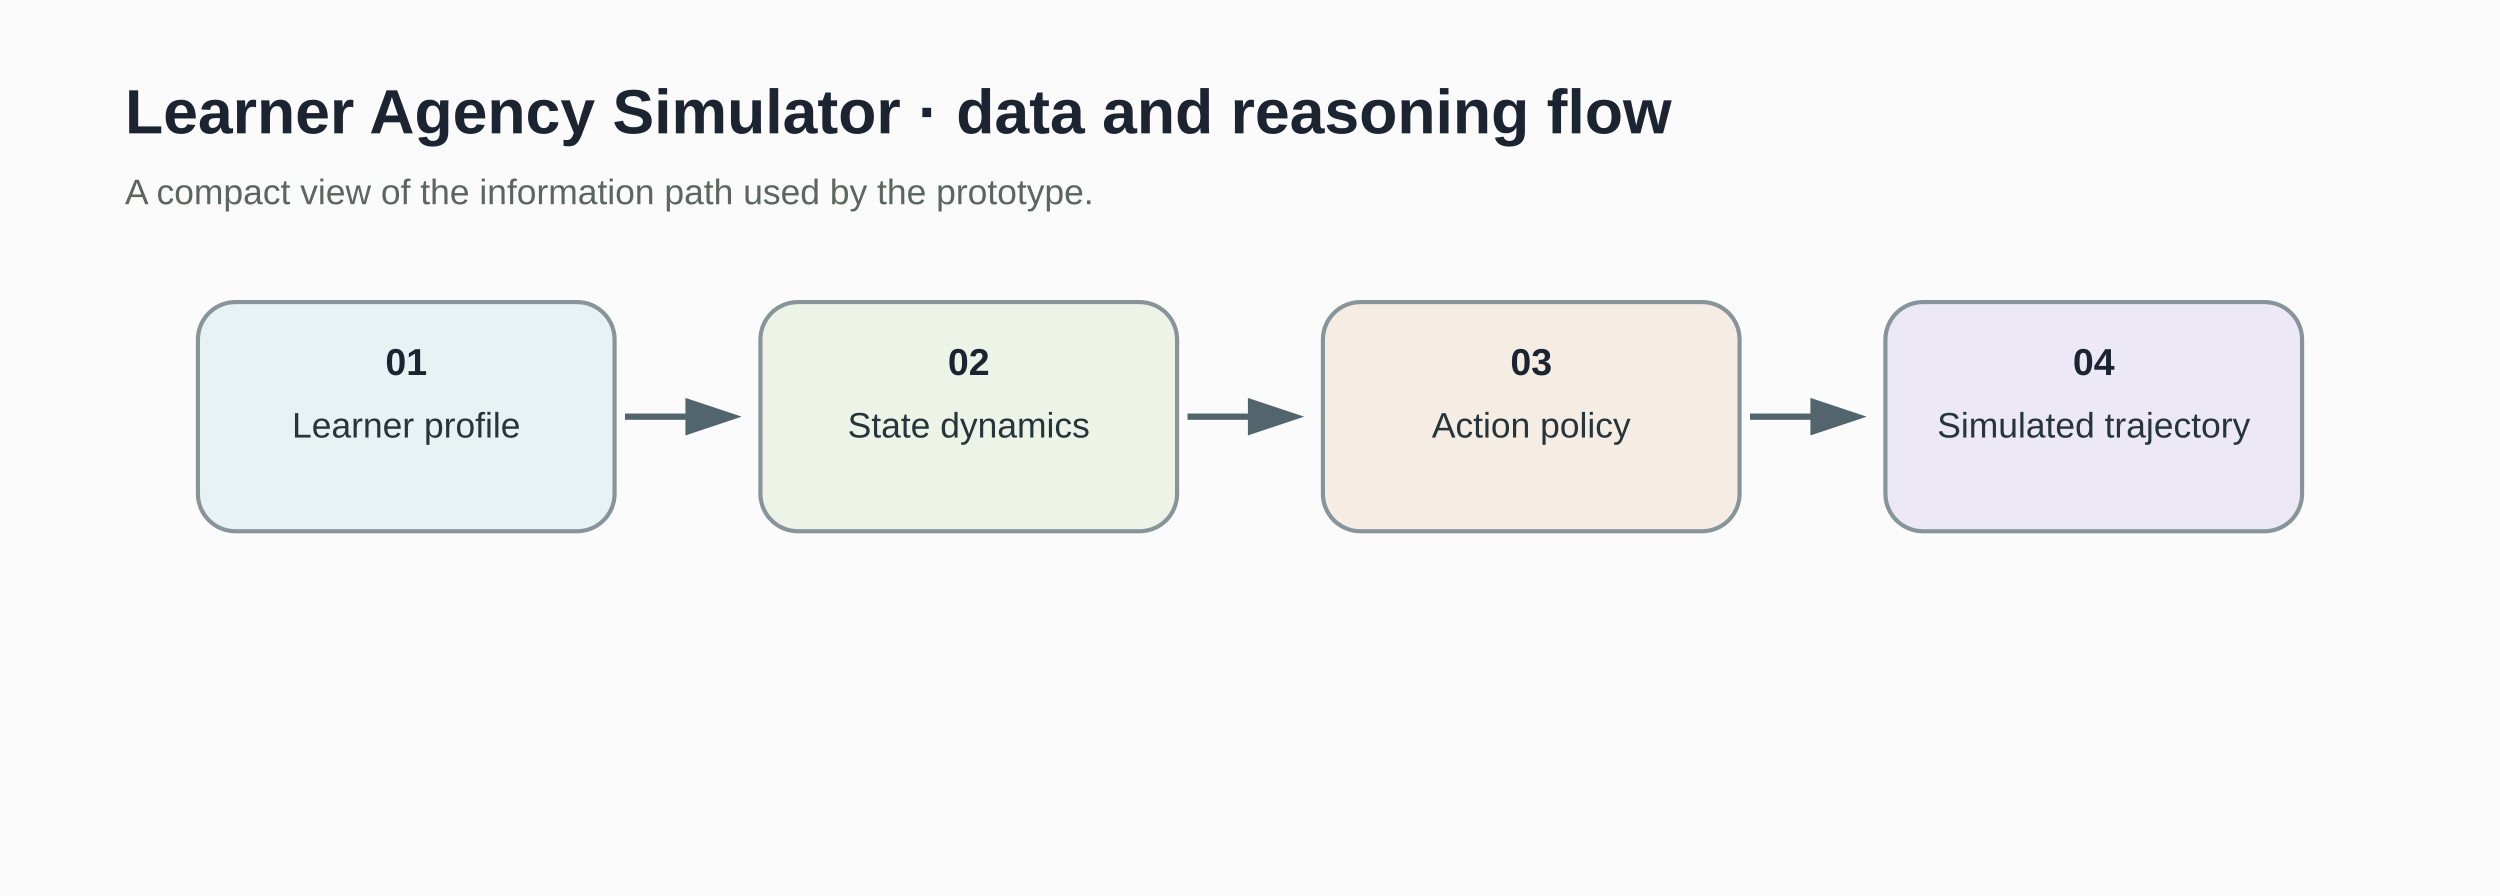
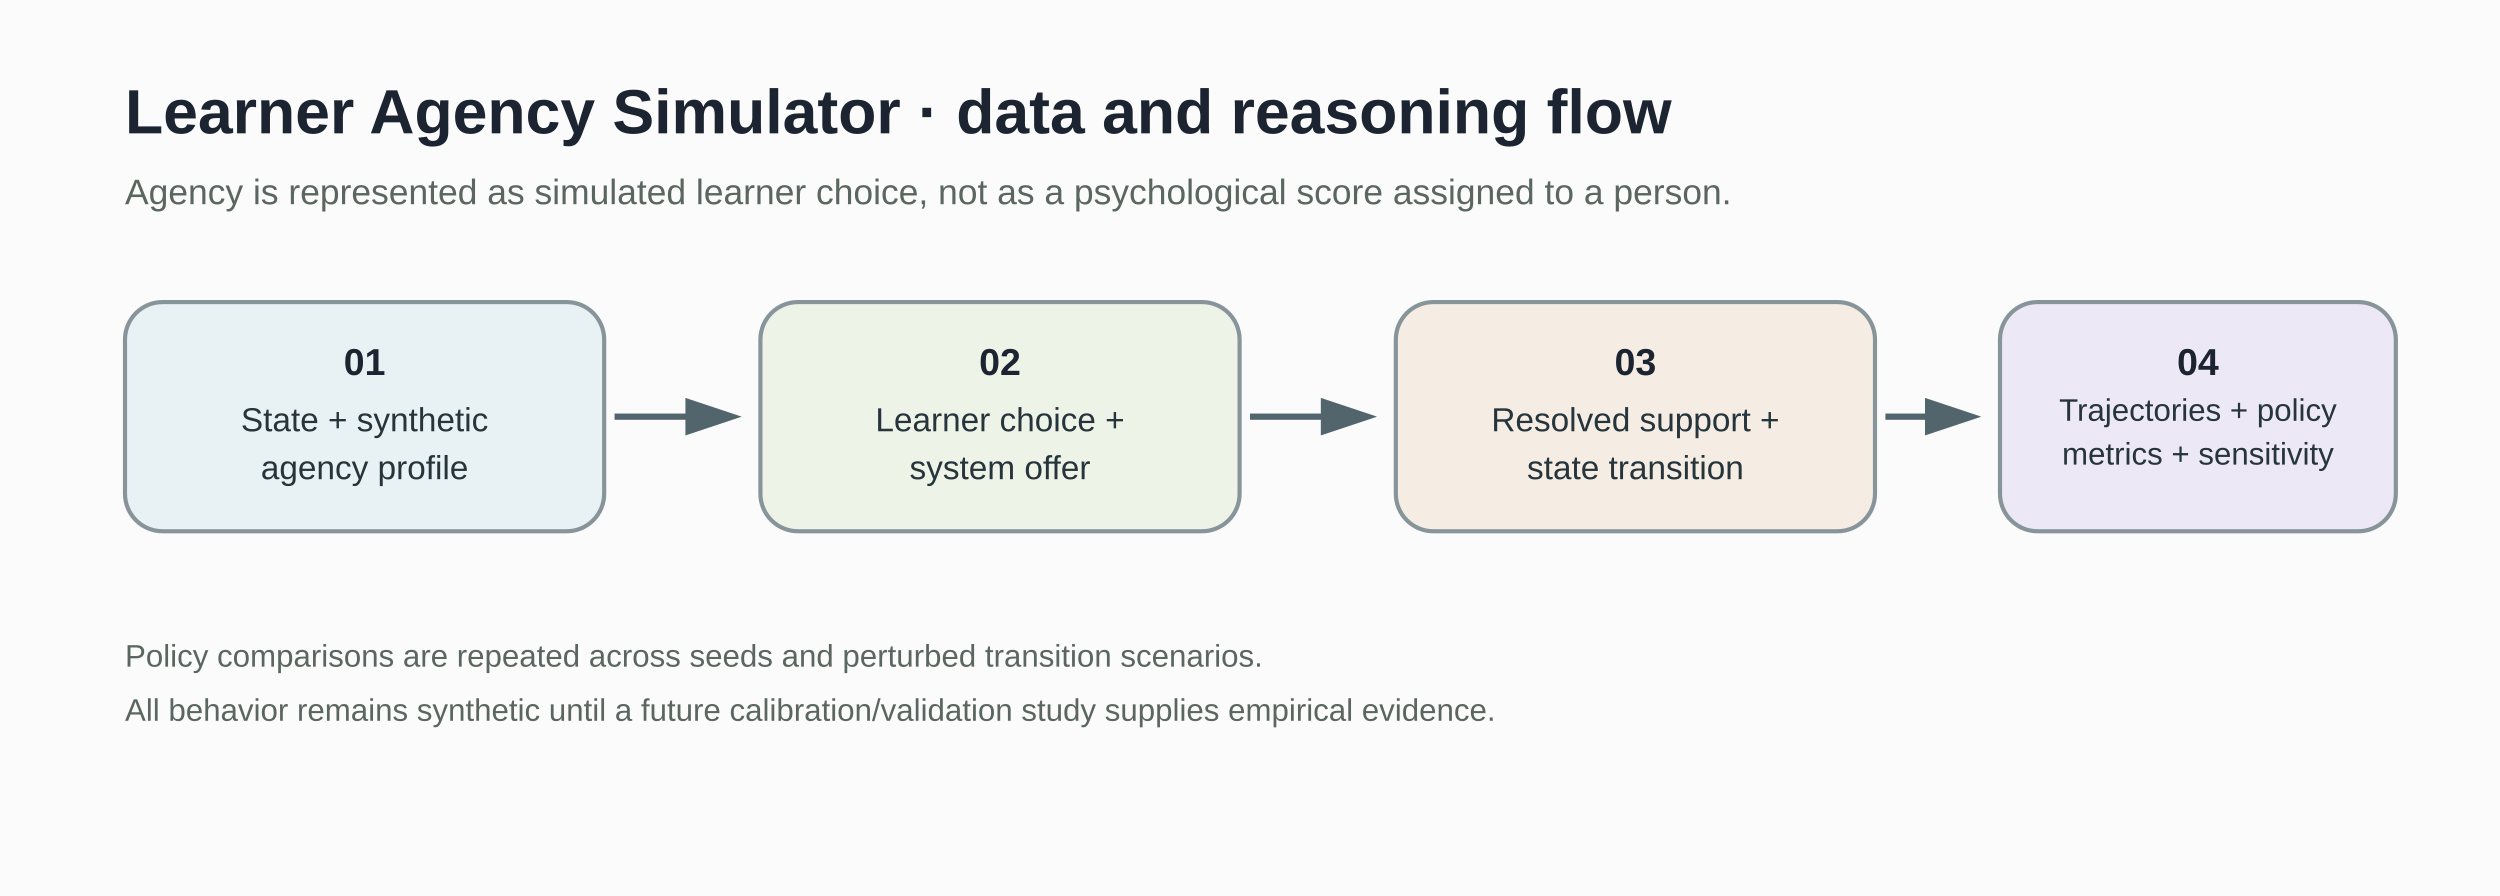
- <svg xmlns="http://www.w3.org/2000/svg" width="1200" height="430" viewBox="0 0 1200 430">
+ <svg xmlns="http://www.w3.org/2000/svg" width="1200" height="430" viewBox="0 0 1200 430" role="img" aria-labelledby="title desc">
  <defs>
    <marker id="arrow" markerWidth="10" markerHeight="10" refX="7" refY="3" orient="auto">
      <path d="M0,0 L0,6 L9,3 z" fill="#52656D" />
    </marker>
  </defs>
  <rect width="100%" height="100%" fill="#FAFBFA" />
  <text x="60" y="64" font-family="Arial, sans-serif" font-size="30" font-weight="700" fill="#1B2430">Learner Agency Simulator · data and reasoning flow</text>
-   <text x="60" y="98" font-family="Arial, sans-serif" font-size="17" fill="#5B6660">A compact view of the information path used by the prototype.</text>
-   <rect x="95" y="145" width="200" height="110" rx="18" fill="#E8F1F3" stroke="#87949A" stroke-width="2" />
-   <text x="195" y="180" text-anchor="middle" font-family="Arial, sans-serif" font-size="18" font-weight="700" fill="#1B2430">01</text>
-   <text x="195" y="210" text-anchor="middle" font-family="Arial, sans-serif" font-size="17" fill="#26343B">Learner profile</text>
-   <line x1="300" y1="200" x2="350" y2="200" stroke="#52656D" stroke-width="3" marker-end="url(#arrow)" />
-   <rect x="365" y="145" width="200" height="110" rx="18" fill="#EEF3E8" stroke="#87949A" stroke-width="2" />
-   <text x="465" y="180" text-anchor="middle" font-family="Arial, sans-serif" font-size="18" font-weight="700" fill="#1B2430">02</text>
-   <text x="465" y="210" text-anchor="middle" font-family="Arial, sans-serif" font-size="17" fill="#26343B">State dynamics</text>
-   <line x1="570" y1="200" x2="620" y2="200" stroke="#52656D" stroke-width="3" marker-end="url(#arrow)" />
-   <rect x="635" y="145" width="200" height="110" rx="18" fill="#F5EDE4" stroke="#87949A" stroke-width="2" />
-   <text x="735" y="180" text-anchor="middle" font-family="Arial, sans-serif" font-size="18" font-weight="700" fill="#1B2430">03</text>
-   <text x="735" y="210" text-anchor="middle" font-family="Arial, sans-serif" font-size="17" fill="#26343B">Action policy</text>
-   <line x1="840" y1="200" x2="890" y2="200" stroke="#52656D" stroke-width="3" marker-end="url(#arrow)" />
-   <rect x="905" y="145" width="200" height="110" rx="18" fill="#ECE8F5" stroke="#87949A" stroke-width="2" />
-   <text x="1005" y="180" text-anchor="middle" font-family="Arial, sans-serif" font-size="18" font-weight="700" fill="#1B2430">04</text>
-   <text x="1005" y="210" text-anchor="middle" font-family="Arial, sans-serif" font-size="17" fill="#26343B">Simulated trajectory</text>
+   <text x="60" y="98" font-family="Arial, sans-serif" font-size="17" fill="#5B6660">Agency is represented as simulated learner choice, not as a psychological score assigned to a person.</text>
+   <rect x="60" y="145" width="230" height="110" rx="18" fill="#E8F1F3" stroke="#87949A" stroke-width="2" />
+   <text x="175" y="180" text-anchor="middle" font-family="Arial" font-size="18" font-weight="700" fill="#1B2430">01</text>
+   <text x="175" y="207" text-anchor="middle" font-family="Arial" font-size="16" fill="#26343B">State + synthetic</text>
+   <text x="175" y="230" text-anchor="middle" font-family="Arial" font-size="16" fill="#26343B">agency profile</text>
+   <line x1="295" y1="200" x2="350" y2="200" stroke="#52656D" stroke-width="3" marker-end="url(#arrow)" />
+   <rect x="365" y="145" width="230" height="110" rx="18" fill="#EEF3E8" stroke="#87949A" stroke-width="2" />
+   <text x="480" y="180" text-anchor="middle" font-family="Arial" font-size="18" font-weight="700" fill="#1B2430">02</text>
+   <text x="480" y="207" text-anchor="middle" font-family="Arial" font-size="16" fill="#26343B">Learner choice +</text>
+   <text x="480" y="230" text-anchor="middle" font-family="Arial" font-size="16" fill="#26343B">system offer</text>
+   <line x1="600" y1="200" x2="655" y2="200" stroke="#52656D" stroke-width="3" marker-end="url(#arrow)" />
+   <rect x="670" y="145" width="230" height="110" rx="18" fill="#F5EDE4" stroke="#87949A" stroke-width="2" />
+   <text x="785" y="180" text-anchor="middle" font-family="Arial" font-size="18" font-weight="700" fill="#1B2430">03</text>
+   <text x="785" y="207" text-anchor="middle" font-family="Arial" font-size="16" fill="#26343B">Resolved support +</text>
+   <text x="785" y="230" text-anchor="middle" font-family="Arial" font-size="16" fill="#26343B">state transition</text>
+   <line x1="905" y1="200" x2="945" y2="200" stroke="#52656D" stroke-width="3" marker-end="url(#arrow)" />
+   <rect x="960" y="145" width="190" height="110" rx="18" fill="#ECE8F5" stroke="#87949A" stroke-width="2" />
+   <text x="1055" y="180" text-anchor="middle" font-family="Arial" font-size="18" font-weight="700" fill="#1B2430">04</text>
+   <text x="1055" y="202" text-anchor="middle" font-family="Arial" font-size="15" fill="#26343B">Trajectories + policy</text>
+   <text x="1055" y="223" text-anchor="middle" font-family="Arial" font-size="15" fill="#26343B">metrics + sensitivity</text>
+   <text x="60" y="320" font-family="Arial" font-size="15" fill="#5B6660">Policy comparisons are repeated across seeds and perturbed transition scenarios.</text>
+   <text x="60" y="346" font-family="Arial" font-size="15" fill="#5B6660">All behavior remains synthetic until a future calibration/validation study supplies empirical evidence.</text>
</svg>
